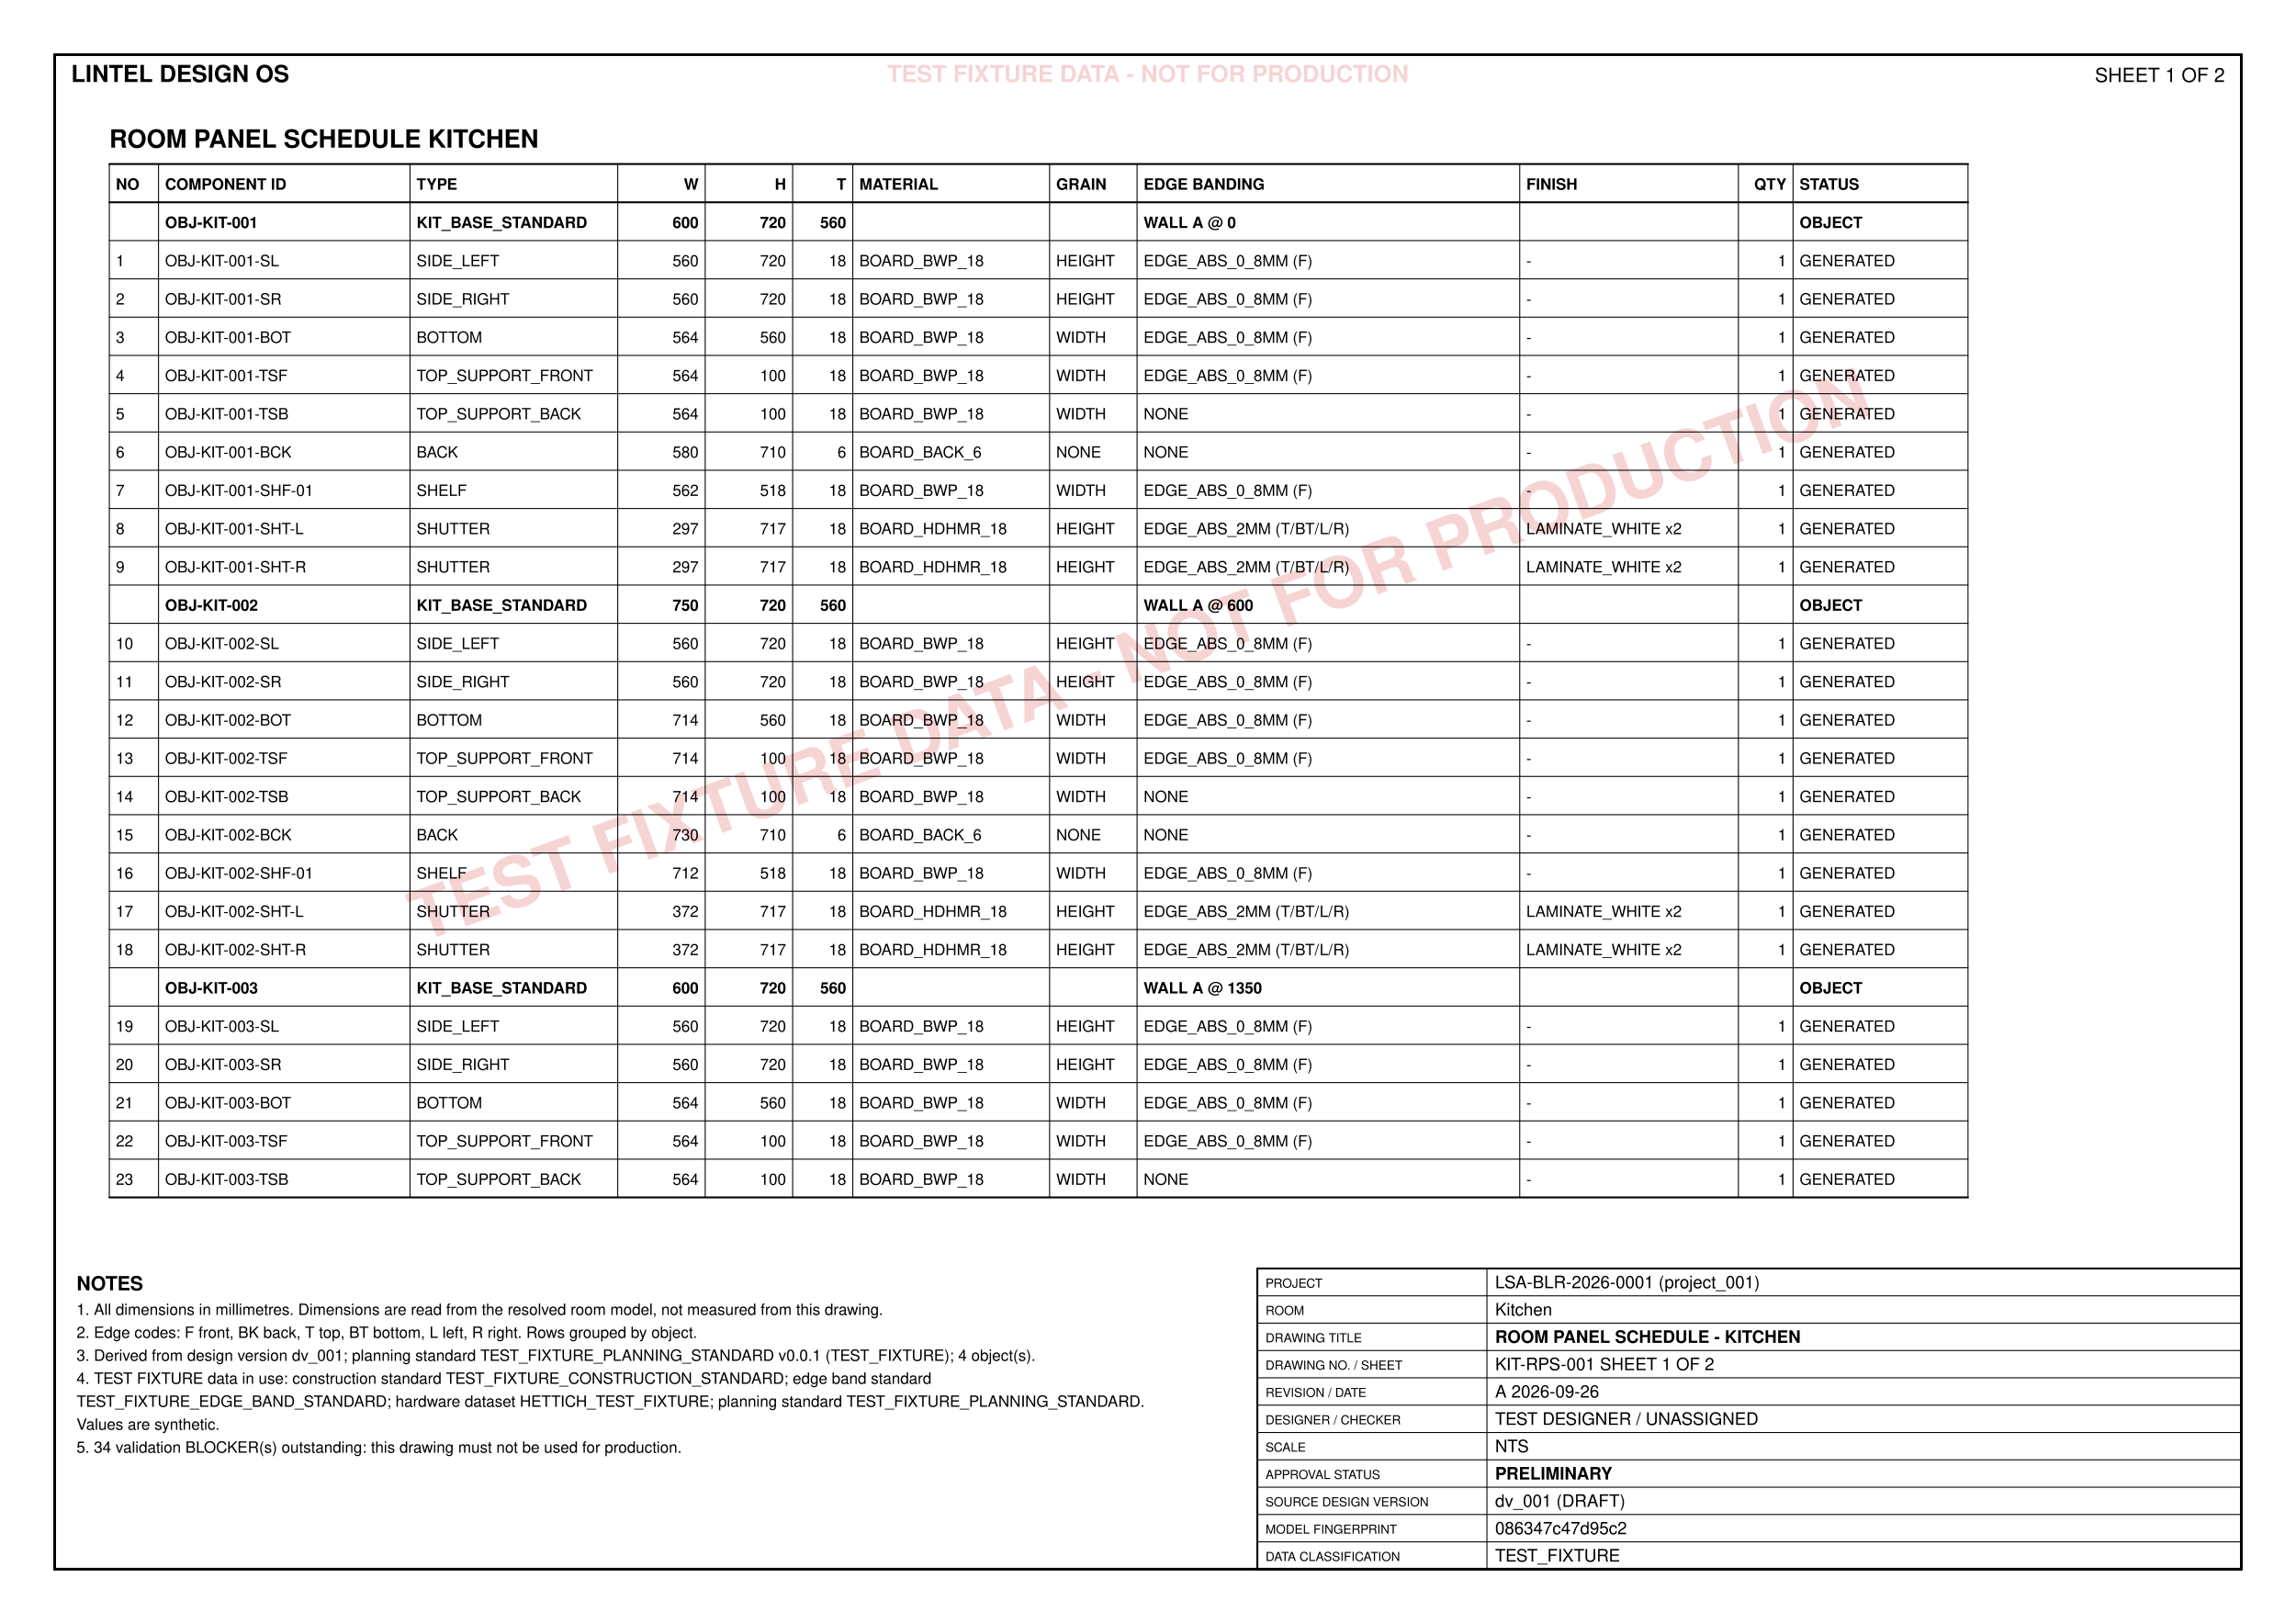
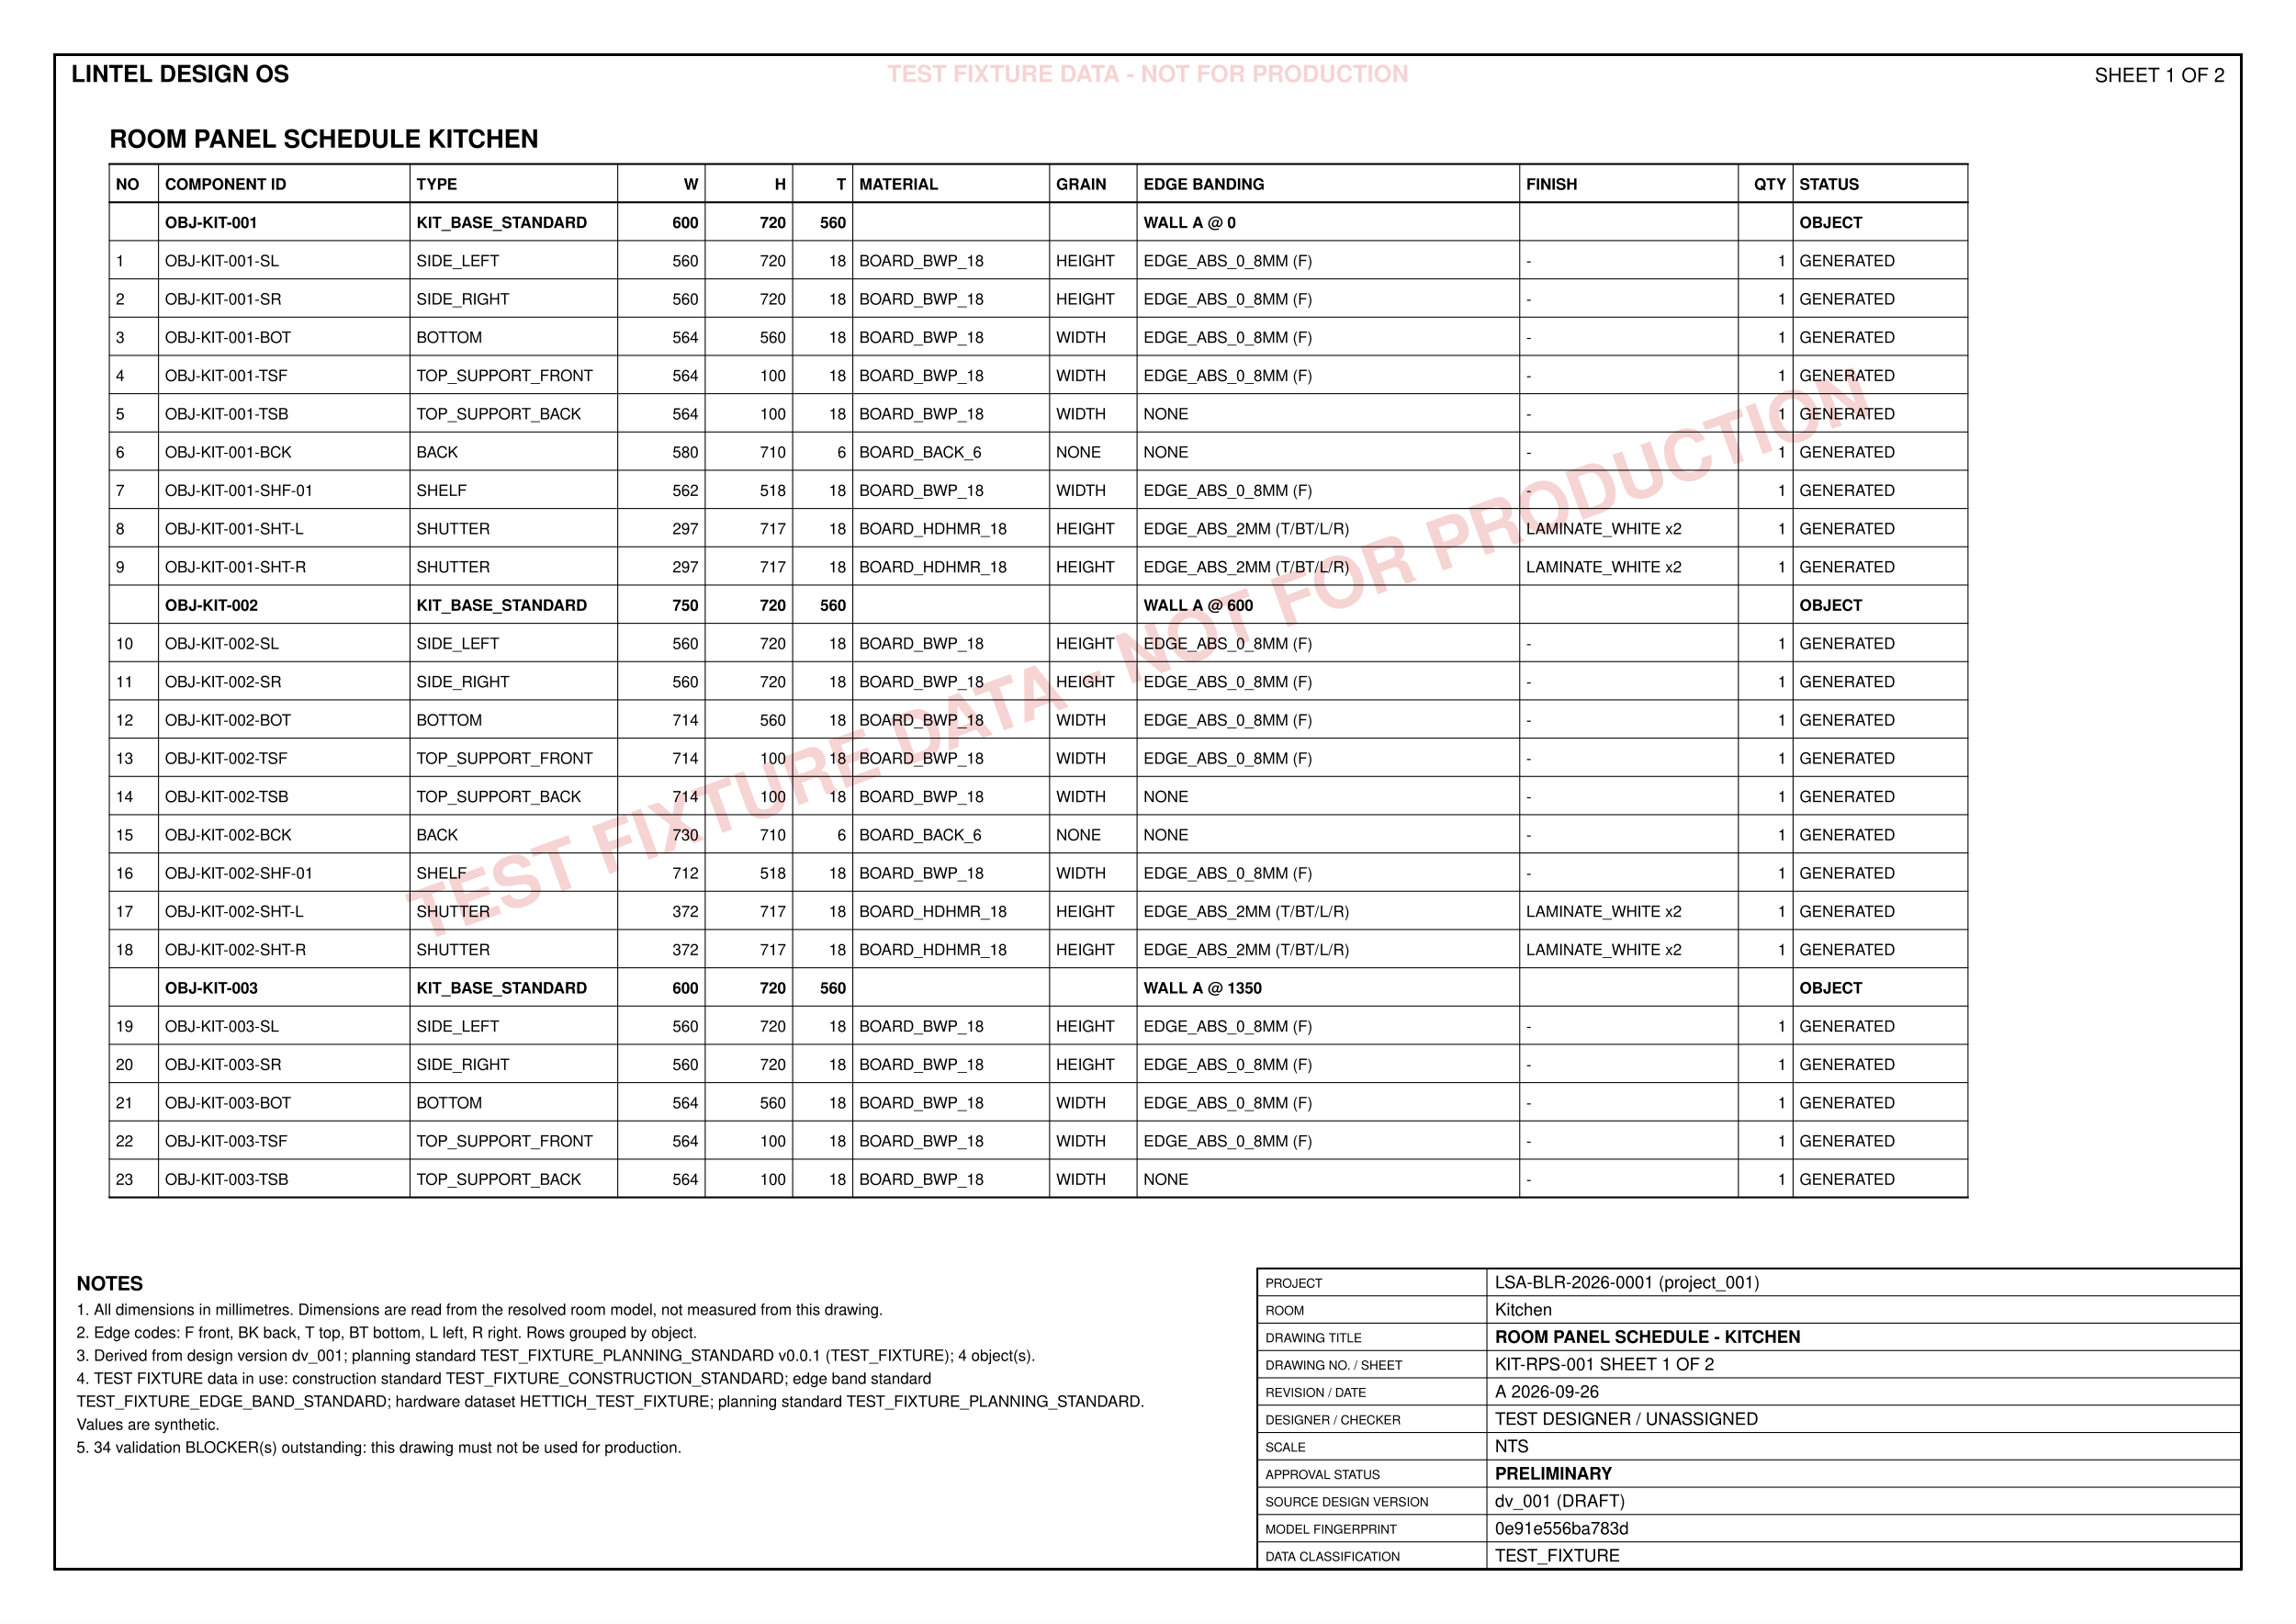
- <svg xmlns="http://www.w3.org/2000/svg" width="420mm" height="297mm" viewBox="0 0 420 297" data-drawing-id="DRW:dv_001:room_001:ROOM_PANEL_SCHEDULE:KIT-RPS-001:RA" data-drawing-type="ROOM_PANEL_SCHEDULE" data-status="PRELIMINARY" data-design-version="dv_001" data-model-fingerprint="086347c47d95c2" data-classification="TEST_FIXTURE" data-content-hash="1b26ff12ba2dd7" data-sheet="1/2" data-room-id="room_001" data-objects="obj_001,obj_002,obj_003,obj_004">
+ <svg xmlns="http://www.w3.org/2000/svg" width="420mm" height="297mm" viewBox="0 0 420 297" data-drawing-id="DRW:dv_001:room_001:ROOM_PANEL_SCHEDULE:KIT-RPS-001:RA" data-drawing-type="ROOM_PANEL_SCHEDULE" data-status="PRELIMINARY" data-design-version="dv_001" data-model-fingerprint="0e91e556ba783d" data-classification="TEST_FIXTURE" data-content-hash="0e0045a4d37d55" data-sheet="1/2" data-room-id="room_001" data-objects="obj_001,obj_002,obj_003,obj_004">
  <rect x="0" y="0" width="420" height="297" fill="#ffffff" />
  <g id="WATERMARK" fill="#d9534f" stroke="#d9534f" opacity="0.25" font-family="Helvetica, Arial, sans-serif" stroke-linecap="round">
    <text stroke="none" x="210" y="124" font-size="12.714" text-anchor="middle" font-weight="bold" transform="rotate(-20 210 124)">TEST FIXTURE DATA - NOT FOR PRODUCTION</text>
    <text stroke="none" x="210" y="15" font-size="4.286" text-anchor="middle" font-weight="bold">TEST FIXTURE DATA - NOT FOR PRODUCTION</text>
  </g>
  <g id="BORDER" fill="#000000" stroke="#000000" font-family="Helvetica, Arial, sans-serif" stroke-linecap="round">
    <line fill="none" x1="10" y1="10" x2="410" y2="10" stroke-width="0.5" />
    <line fill="none" x1="410" y1="10" x2="410" y2="287" stroke-width="0.5" />
    <line fill="none" x1="410" y1="287" x2="10" y2="287" stroke-width="0.5" />
    <line fill="none" x1="10" y1="287" x2="10" y2="10" stroke-width="0.5" />
    <text stroke="none" x="13" y="15" font-size="4.286" text-anchor="start" font-weight="bold">LINTEL DESIGN OS</text>
    <text stroke="none" x="407" y="15" font-size="3.571" text-anchor="end">SHEET 1 OF 2</text>
  </g>
  <g id="ANNOTATION" fill="#000000" stroke="#000000" font-family="Helvetica, Arial, sans-serif" stroke-linecap="round">
    <text stroke="none" x="14" y="236" font-size="3.571" text-anchor="start" font-weight="bold">NOTES</text>
    <text stroke="none" x="14" y="240.5" font-size="2.857" text-anchor="start">1. All dimensions in millimetres. Dimensions are read from the resolved room model, not measured from this drawing.</text>
    <text stroke="none" x="14" y="244.7" font-size="2.857" text-anchor="start">2. Edge codes: F front, BK back, T top, BT bottom, L left, R right. Rows grouped by object.</text>
    <text stroke="none" x="14" y="248.9" font-size="2.857" text-anchor="start">3. Derived from design version dv_001; planning standard TEST_FIXTURE_PLANNING_STANDARD v0.0.1 (TEST_FIXTURE); 4 object(s).</text>
    <text stroke="none" x="14" y="253.1" font-size="2.857" text-anchor="start">4. TEST FIXTURE data in use: construction standard TEST_FIXTURE_CONSTRUCTION_STANDARD; edge band standard</text>
    <text stroke="none" x="14" y="257.3" font-size="2.857" text-anchor="start">   TEST_FIXTURE_EDGE_BAND_STANDARD; hardware dataset HETTICH_TEST_FIXTURE; planning standard TEST_FIXTURE_PLANNING_STANDARD.</text>
    <text stroke="none" x="14" y="261.5" font-size="2.857" text-anchor="start">   Values are synthetic.</text>
    <text stroke="none" x="14" y="265.7" font-size="2.857" text-anchor="start">5. 34 validation BLOCKER(s) outstanding: this drawing must not be used for production.</text>
  </g>
  <g id="TABLE" fill="#000000" stroke="#000000" font-family="Helvetica, Arial, sans-serif" stroke-linecap="round">
    <text stroke="none" x="20" y="27" font-size="4.571" text-anchor="start" font-weight="bold">ROOM PANEL SCHEDULE  KITCHEN</text>
    <line fill="none" x1="20" y1="30" x2="360" y2="30" stroke-width="0.35" />
    <line fill="none" x1="20" y1="37" x2="360" y2="37" stroke-width="0.35" />
    <line fill="none" x1="20" y1="44" x2="360" y2="44" stroke-width="0.18" />
    <line fill="none" x1="20" y1="51" x2="360" y2="51" stroke-width="0.18" />
    <line fill="none" x1="20" y1="58" x2="360" y2="58" stroke-width="0.18" />
    <line fill="none" x1="20" y1="65" x2="360" y2="65" stroke-width="0.18" />
    <line fill="none" x1="20" y1="72" x2="360" y2="72" stroke-width="0.18" />
    <line fill="none" x1="20" y1="79" x2="360" y2="79" stroke-width="0.18" />
    <line fill="none" x1="20" y1="86" x2="360" y2="86" stroke-width="0.18" />
    <line fill="none" x1="20" y1="93" x2="360" y2="93" stroke-width="0.18" />
    <line fill="none" x1="20" y1="100" x2="360" y2="100" stroke-width="0.18" />
    <line fill="none" x1="20" y1="107" x2="360" y2="107" stroke-width="0.18" />
    <line fill="none" x1="20" y1="114" x2="360" y2="114" stroke-width="0.18" />
    <line fill="none" x1="20" y1="121" x2="360" y2="121" stroke-width="0.18" />
    <line fill="none" x1="20" y1="128" x2="360" y2="128" stroke-width="0.18" />
    <line fill="none" x1="20" y1="135" x2="360" y2="135" stroke-width="0.18" />
    <line fill="none" x1="20" y1="142" x2="360" y2="142" stroke-width="0.18" />
    <line fill="none" x1="20" y1="149" x2="360" y2="149" stroke-width="0.18" />
    <line fill="none" x1="20" y1="156" x2="360" y2="156" stroke-width="0.18" />
    <line fill="none" x1="20" y1="163" x2="360" y2="163" stroke-width="0.18" />
    <line fill="none" x1="20" y1="170" x2="360" y2="170" stroke-width="0.18" />
    <line fill="none" x1="20" y1="177" x2="360" y2="177" stroke-width="0.18" />
    <line fill="none" x1="20" y1="184" x2="360" y2="184" stroke-width="0.18" />
    <line fill="none" x1="20" y1="191" x2="360" y2="191" stroke-width="0.18" />
    <line fill="none" x1="20" y1="198" x2="360" y2="198" stroke-width="0.18" />
    <line fill="none" x1="20" y1="205" x2="360" y2="205" stroke-width="0.18" />
    <line fill="none" x1="20" y1="212" x2="360" y2="212" stroke-width="0.18" />
    <line fill="none" x1="20" y1="219" x2="360" y2="219" stroke-width="0.35" />
    <line fill="none" x1="20" y1="30" x2="20" y2="219" stroke-width="0.18" />
    <line fill="none" x1="29" y1="30" x2="29" y2="219" stroke-width="0.18" />
    <line fill="none" x1="75" y1="30" x2="75" y2="219" stroke-width="0.18" />
    <line fill="none" x1="113" y1="30" x2="113" y2="219" stroke-width="0.18" />
    <line fill="none" x1="129" y1="30" x2="129" y2="219" stroke-width="0.18" />
    <line fill="none" x1="145" y1="30" x2="145" y2="219" stroke-width="0.18" />
    <line fill="none" x1="156" y1="30" x2="156" y2="219" stroke-width="0.18" />
    <line fill="none" x1="192" y1="30" x2="192" y2="219" stroke-width="0.18" />
    <line fill="none" x1="208" y1="30" x2="208" y2="219" stroke-width="0.18" />
    <line fill="none" x1="278" y1="30" x2="278" y2="219" stroke-width="0.18" />
    <line fill="none" x1="318" y1="30" x2="318" y2="219" stroke-width="0.18" />
    <line fill="none" x1="328" y1="30" x2="328" y2="219" stroke-width="0.18" />
    <line fill="none" x1="360" y1="30" x2="360" y2="219" stroke-width="0.18" />
    <text stroke="none" x="21.2" y="34.7" font-size="2.857" text-anchor="start" font-weight="bold">NO</text>
    <text stroke="none" x="30.2" y="34.7" font-size="2.857" text-anchor="start" font-weight="bold">COMPONENT ID</text>
    <text stroke="none" x="76.2" y="34.7" font-size="2.857" text-anchor="start" font-weight="bold">TYPE</text>
    <text stroke="none" x="127.8" y="34.7" font-size="2.857" text-anchor="end" font-weight="bold">W</text>
    <text stroke="none" x="143.8" y="34.7" font-size="2.857" text-anchor="end" font-weight="bold">H</text>
    <text stroke="none" x="154.8" y="34.7" font-size="2.857" text-anchor="end" font-weight="bold">T</text>
    <text stroke="none" x="157.2" y="34.7" font-size="2.857" text-anchor="start" font-weight="bold">MATERIAL</text>
    <text stroke="none" x="193.2" y="34.7" font-size="2.857" text-anchor="start" font-weight="bold">GRAIN</text>
    <text stroke="none" x="209.2" y="34.7" font-size="2.857" text-anchor="start" font-weight="bold">EDGE BANDING</text>
    <text stroke="none" x="279.2" y="34.7" font-size="2.857" text-anchor="start" font-weight="bold">FINISH</text>
    <text stroke="none" x="326.8" y="34.7" font-size="2.857" text-anchor="end" font-weight="bold">QTY</text>
    <text stroke="none" x="329.2" y="34.7" font-size="2.857" text-anchor="start" font-weight="bold">STATUS</text>
    <text stroke="none" x="21.2" y="41.7" font-size="2.857" text-anchor="start" font-weight="bold" />
    <text stroke="none" x="30.2" y="41.7" font-size="2.857" text-anchor="start" font-weight="bold">OBJ-KIT-001</text>
    <text stroke="none" x="76.2" y="41.7" font-size="2.857" text-anchor="start" font-weight="bold">KIT_BASE_STANDARD</text>
    <text stroke="none" x="127.8" y="41.7" font-size="2.857" text-anchor="end" font-weight="bold">600</text>
    <text stroke="none" x="143.8" y="41.7" font-size="2.857" text-anchor="end" font-weight="bold">720</text>
    <text stroke="none" x="154.8" y="41.7" font-size="2.857" text-anchor="end" font-weight="bold">560</text>
    <text stroke="none" x="157.2" y="41.7" font-size="2.857" text-anchor="start" font-weight="bold" />
    <text stroke="none" x="193.2" y="41.7" font-size="2.857" text-anchor="start" font-weight="bold" />
    <text stroke="none" x="209.2" y="41.7" font-size="2.857" text-anchor="start" font-weight="bold">WALL A @ 0</text>
    <text stroke="none" x="279.2" y="41.7" font-size="2.857" text-anchor="start" font-weight="bold" />
    <text stroke="none" x="326.8" y="41.7" font-size="2.857" text-anchor="end" font-weight="bold" />
    <text stroke="none" x="329.2" y="41.7" font-size="2.857" text-anchor="start" font-weight="bold">OBJECT</text>
    <text stroke="none" x="21.2" y="48.7" font-size="2.857" text-anchor="start">1</text>
    <text stroke="none" x="30.2" y="48.7" font-size="2.857" text-anchor="start">OBJ-KIT-001-SL</text>
    <text stroke="none" x="76.2" y="48.7" font-size="2.857" text-anchor="start">SIDE_LEFT</text>
    <text stroke="none" x="127.8" y="48.7" font-size="2.857" text-anchor="end">560</text>
    <text stroke="none" x="143.8" y="48.7" font-size="2.857" text-anchor="end">720</text>
    <text stroke="none" x="154.8" y="48.7" font-size="2.857" text-anchor="end">18</text>
    <text stroke="none" x="157.2" y="48.7" font-size="2.857" text-anchor="start">BOARD_BWP_18</text>
    <text stroke="none" x="193.2" y="48.7" font-size="2.857" text-anchor="start">HEIGHT</text>
    <text stroke="none" x="209.2" y="48.7" font-size="2.857" text-anchor="start">EDGE_ABS_0_8MM (F)</text>
    <text stroke="none" x="279.2" y="48.7" font-size="2.857" text-anchor="start">-</text>
    <text stroke="none" x="326.8" y="48.7" font-size="2.857" text-anchor="end">1</text>
    <text stroke="none" x="329.2" y="48.7" font-size="2.857" text-anchor="start">GENERATED</text>
    <text stroke="none" x="21.2" y="55.7" font-size="2.857" text-anchor="start">2</text>
    <text stroke="none" x="30.2" y="55.7" font-size="2.857" text-anchor="start">OBJ-KIT-001-SR</text>
    <text stroke="none" x="76.2" y="55.7" font-size="2.857" text-anchor="start">SIDE_RIGHT</text>
    <text stroke="none" x="127.8" y="55.7" font-size="2.857" text-anchor="end">560</text>
    <text stroke="none" x="143.8" y="55.7" font-size="2.857" text-anchor="end">720</text>
    <text stroke="none" x="154.8" y="55.7" font-size="2.857" text-anchor="end">18</text>
    <text stroke="none" x="157.2" y="55.7" font-size="2.857" text-anchor="start">BOARD_BWP_18</text>
    <text stroke="none" x="193.2" y="55.7" font-size="2.857" text-anchor="start">HEIGHT</text>
    <text stroke="none" x="209.2" y="55.7" font-size="2.857" text-anchor="start">EDGE_ABS_0_8MM (F)</text>
    <text stroke="none" x="279.2" y="55.7" font-size="2.857" text-anchor="start">-</text>
    <text stroke="none" x="326.8" y="55.7" font-size="2.857" text-anchor="end">1</text>
    <text stroke="none" x="329.2" y="55.7" font-size="2.857" text-anchor="start">GENERATED</text>
    <text stroke="none" x="21.2" y="62.7" font-size="2.857" text-anchor="start">3</text>
    <text stroke="none" x="30.2" y="62.7" font-size="2.857" text-anchor="start">OBJ-KIT-001-BOT</text>
    <text stroke="none" x="76.2" y="62.7" font-size="2.857" text-anchor="start">BOTTOM</text>
    <text stroke="none" x="127.8" y="62.7" font-size="2.857" text-anchor="end">564</text>
    <text stroke="none" x="143.8" y="62.7" font-size="2.857" text-anchor="end">560</text>
    <text stroke="none" x="154.8" y="62.7" font-size="2.857" text-anchor="end">18</text>
    <text stroke="none" x="157.2" y="62.7" font-size="2.857" text-anchor="start">BOARD_BWP_18</text>
    <text stroke="none" x="193.2" y="62.7" font-size="2.857" text-anchor="start">WIDTH</text>
    <text stroke="none" x="209.2" y="62.7" font-size="2.857" text-anchor="start">EDGE_ABS_0_8MM (F)</text>
    <text stroke="none" x="279.2" y="62.7" font-size="2.857" text-anchor="start">-</text>
    <text stroke="none" x="326.8" y="62.7" font-size="2.857" text-anchor="end">1</text>
    <text stroke="none" x="329.2" y="62.7" font-size="2.857" text-anchor="start">GENERATED</text>
    <text stroke="none" x="21.2" y="69.7" font-size="2.857" text-anchor="start">4</text>
    <text stroke="none" x="30.2" y="69.7" font-size="2.857" text-anchor="start">OBJ-KIT-001-TSF</text>
    <text stroke="none" x="76.2" y="69.7" font-size="2.857" text-anchor="start">TOP_SUPPORT_FRONT</text>
    <text stroke="none" x="127.8" y="69.7" font-size="2.857" text-anchor="end">564</text>
    <text stroke="none" x="143.8" y="69.7" font-size="2.857" text-anchor="end">100</text>
    <text stroke="none" x="154.8" y="69.7" font-size="2.857" text-anchor="end">18</text>
    <text stroke="none" x="157.2" y="69.7" font-size="2.857" text-anchor="start">BOARD_BWP_18</text>
    <text stroke="none" x="193.2" y="69.7" font-size="2.857" text-anchor="start">WIDTH</text>
    <text stroke="none" x="209.2" y="69.7" font-size="2.857" text-anchor="start">EDGE_ABS_0_8MM (F)</text>
    <text stroke="none" x="279.2" y="69.7" font-size="2.857" text-anchor="start">-</text>
    <text stroke="none" x="326.8" y="69.7" font-size="2.857" text-anchor="end">1</text>
    <text stroke="none" x="329.2" y="69.7" font-size="2.857" text-anchor="start">GENERATED</text>
    <text stroke="none" x="21.2" y="76.7" font-size="2.857" text-anchor="start">5</text>
    <text stroke="none" x="30.2" y="76.7" font-size="2.857" text-anchor="start">OBJ-KIT-001-TSB</text>
    <text stroke="none" x="76.2" y="76.7" font-size="2.857" text-anchor="start">TOP_SUPPORT_BACK</text>
    <text stroke="none" x="127.8" y="76.7" font-size="2.857" text-anchor="end">564</text>
    <text stroke="none" x="143.8" y="76.7" font-size="2.857" text-anchor="end">100</text>
    <text stroke="none" x="154.8" y="76.7" font-size="2.857" text-anchor="end">18</text>
    <text stroke="none" x="157.2" y="76.7" font-size="2.857" text-anchor="start">BOARD_BWP_18</text>
    <text stroke="none" x="193.2" y="76.7" font-size="2.857" text-anchor="start">WIDTH</text>
    <text stroke="none" x="209.2" y="76.7" font-size="2.857" text-anchor="start">NONE</text>
    <text stroke="none" x="279.2" y="76.7" font-size="2.857" text-anchor="start">-</text>
    <text stroke="none" x="326.8" y="76.7" font-size="2.857" text-anchor="end">1</text>
    <text stroke="none" x="329.2" y="76.7" font-size="2.857" text-anchor="start">GENERATED</text>
    <text stroke="none" x="21.2" y="83.7" font-size="2.857" text-anchor="start">6</text>
    <text stroke="none" x="30.2" y="83.7" font-size="2.857" text-anchor="start">OBJ-KIT-001-BCK</text>
    <text stroke="none" x="76.2" y="83.7" font-size="2.857" text-anchor="start">BACK</text>
    <text stroke="none" x="127.8" y="83.7" font-size="2.857" text-anchor="end">580</text>
    <text stroke="none" x="143.8" y="83.7" font-size="2.857" text-anchor="end">710</text>
    <text stroke="none" x="154.8" y="83.7" font-size="2.857" text-anchor="end">6</text>
    <text stroke="none" x="157.2" y="83.7" font-size="2.857" text-anchor="start">BOARD_BACK_6</text>
    <text stroke="none" x="193.2" y="83.7" font-size="2.857" text-anchor="start">NONE</text>
    <text stroke="none" x="209.2" y="83.7" font-size="2.857" text-anchor="start">NONE</text>
    <text stroke="none" x="279.2" y="83.7" font-size="2.857" text-anchor="start">-</text>
    <text stroke="none" x="326.8" y="83.7" font-size="2.857" text-anchor="end">1</text>
    <text stroke="none" x="329.2" y="83.7" font-size="2.857" text-anchor="start">GENERATED</text>
    <text stroke="none" x="21.2" y="90.7" font-size="2.857" text-anchor="start">7</text>
    <text stroke="none" x="30.2" y="90.7" font-size="2.857" text-anchor="start">OBJ-KIT-001-SHF-01</text>
    <text stroke="none" x="76.2" y="90.7" font-size="2.857" text-anchor="start">SHELF</text>
    <text stroke="none" x="127.8" y="90.7" font-size="2.857" text-anchor="end">562</text>
    <text stroke="none" x="143.8" y="90.7" font-size="2.857" text-anchor="end">518</text>
    <text stroke="none" x="154.8" y="90.7" font-size="2.857" text-anchor="end">18</text>
    <text stroke="none" x="157.2" y="90.7" font-size="2.857" text-anchor="start">BOARD_BWP_18</text>
    <text stroke="none" x="193.2" y="90.7" font-size="2.857" text-anchor="start">WIDTH</text>
    <text stroke="none" x="209.2" y="90.7" font-size="2.857" text-anchor="start">EDGE_ABS_0_8MM (F)</text>
    <text stroke="none" x="279.2" y="90.7" font-size="2.857" text-anchor="start">-</text>
    <text stroke="none" x="326.8" y="90.7" font-size="2.857" text-anchor="end">1</text>
    <text stroke="none" x="329.2" y="90.7" font-size="2.857" text-anchor="start">GENERATED</text>
    <text stroke="none" x="21.2" y="97.7" font-size="2.857" text-anchor="start">8</text>
    <text stroke="none" x="30.2" y="97.7" font-size="2.857" text-anchor="start">OBJ-KIT-001-SHT-L</text>
    <text stroke="none" x="76.2" y="97.7" font-size="2.857" text-anchor="start">SHUTTER</text>
    <text stroke="none" x="127.8" y="97.7" font-size="2.857" text-anchor="end">297</text>
    <text stroke="none" x="143.8" y="97.7" font-size="2.857" text-anchor="end">717</text>
    <text stroke="none" x="154.8" y="97.7" font-size="2.857" text-anchor="end">18</text>
    <text stroke="none" x="157.2" y="97.7" font-size="2.857" text-anchor="start">BOARD_HDHMR_18</text>
    <text stroke="none" x="193.2" y="97.7" font-size="2.857" text-anchor="start">HEIGHT</text>
    <text stroke="none" x="209.2" y="97.7" font-size="2.857" text-anchor="start">EDGE_ABS_2MM (T/BT/L/R)</text>
    <text stroke="none" x="279.2" y="97.7" font-size="2.857" text-anchor="start">LAMINATE_WHITE x2</text>
    <text stroke="none" x="326.8" y="97.7" font-size="2.857" text-anchor="end">1</text>
    <text stroke="none" x="329.2" y="97.7" font-size="2.857" text-anchor="start">GENERATED</text>
    <text stroke="none" x="21.2" y="104.7" font-size="2.857" text-anchor="start">9</text>
    <text stroke="none" x="30.2" y="104.7" font-size="2.857" text-anchor="start">OBJ-KIT-001-SHT-R</text>
    <text stroke="none" x="76.2" y="104.7" font-size="2.857" text-anchor="start">SHUTTER</text>
    <text stroke="none" x="127.8" y="104.7" font-size="2.857" text-anchor="end">297</text>
    <text stroke="none" x="143.8" y="104.7" font-size="2.857" text-anchor="end">717</text>
    <text stroke="none" x="154.8" y="104.7" font-size="2.857" text-anchor="end">18</text>
    <text stroke="none" x="157.2" y="104.7" font-size="2.857" text-anchor="start">BOARD_HDHMR_18</text>
    <text stroke="none" x="193.2" y="104.7" font-size="2.857" text-anchor="start">HEIGHT</text>
    <text stroke="none" x="209.2" y="104.7" font-size="2.857" text-anchor="start">EDGE_ABS_2MM (T/BT/L/R)</text>
    <text stroke="none" x="279.2" y="104.7" font-size="2.857" text-anchor="start">LAMINATE_WHITE x2</text>
    <text stroke="none" x="326.8" y="104.7" font-size="2.857" text-anchor="end">1</text>
    <text stroke="none" x="329.2" y="104.7" font-size="2.857" text-anchor="start">GENERATED</text>
    <text stroke="none" x="21.2" y="111.7" font-size="2.857" text-anchor="start" font-weight="bold" />
    <text stroke="none" x="30.2" y="111.7" font-size="2.857" text-anchor="start" font-weight="bold">OBJ-KIT-002</text>
    <text stroke="none" x="76.2" y="111.7" font-size="2.857" text-anchor="start" font-weight="bold">KIT_BASE_STANDARD</text>
    <text stroke="none" x="127.8" y="111.7" font-size="2.857" text-anchor="end" font-weight="bold">750</text>
    <text stroke="none" x="143.8" y="111.7" font-size="2.857" text-anchor="end" font-weight="bold">720</text>
    <text stroke="none" x="154.8" y="111.7" font-size="2.857" text-anchor="end" font-weight="bold">560</text>
    <text stroke="none" x="157.2" y="111.7" font-size="2.857" text-anchor="start" font-weight="bold" />
    <text stroke="none" x="193.2" y="111.7" font-size="2.857" text-anchor="start" font-weight="bold" />
    <text stroke="none" x="209.2" y="111.7" font-size="2.857" text-anchor="start" font-weight="bold">WALL A @ 600</text>
    <text stroke="none" x="279.2" y="111.7" font-size="2.857" text-anchor="start" font-weight="bold" />
    <text stroke="none" x="326.8" y="111.7" font-size="2.857" text-anchor="end" font-weight="bold" />
    <text stroke="none" x="329.2" y="111.7" font-size="2.857" text-anchor="start" font-weight="bold">OBJECT</text>
    <text stroke="none" x="21.2" y="118.7" font-size="2.857" text-anchor="start">10</text>
    <text stroke="none" x="30.2" y="118.7" font-size="2.857" text-anchor="start">OBJ-KIT-002-SL</text>
    <text stroke="none" x="76.2" y="118.7" font-size="2.857" text-anchor="start">SIDE_LEFT</text>
    <text stroke="none" x="127.8" y="118.7" font-size="2.857" text-anchor="end">560</text>
    <text stroke="none" x="143.8" y="118.7" font-size="2.857" text-anchor="end">720</text>
    <text stroke="none" x="154.8" y="118.7" font-size="2.857" text-anchor="end">18</text>
    <text stroke="none" x="157.2" y="118.7" font-size="2.857" text-anchor="start">BOARD_BWP_18</text>
    <text stroke="none" x="193.2" y="118.7" font-size="2.857" text-anchor="start">HEIGHT</text>
    <text stroke="none" x="209.2" y="118.7" font-size="2.857" text-anchor="start">EDGE_ABS_0_8MM (F)</text>
    <text stroke="none" x="279.2" y="118.7" font-size="2.857" text-anchor="start">-</text>
    <text stroke="none" x="326.8" y="118.7" font-size="2.857" text-anchor="end">1</text>
    <text stroke="none" x="329.2" y="118.7" font-size="2.857" text-anchor="start">GENERATED</text>
    <text stroke="none" x="21.2" y="125.7" font-size="2.857" text-anchor="start">11</text>
    <text stroke="none" x="30.2" y="125.7" font-size="2.857" text-anchor="start">OBJ-KIT-002-SR</text>
    <text stroke="none" x="76.2" y="125.7" font-size="2.857" text-anchor="start">SIDE_RIGHT</text>
    <text stroke="none" x="127.8" y="125.7" font-size="2.857" text-anchor="end">560</text>
    <text stroke="none" x="143.8" y="125.7" font-size="2.857" text-anchor="end">720</text>
    <text stroke="none" x="154.8" y="125.7" font-size="2.857" text-anchor="end">18</text>
    <text stroke="none" x="157.2" y="125.7" font-size="2.857" text-anchor="start">BOARD_BWP_18</text>
    <text stroke="none" x="193.2" y="125.7" font-size="2.857" text-anchor="start">HEIGHT</text>
    <text stroke="none" x="209.2" y="125.7" font-size="2.857" text-anchor="start">EDGE_ABS_0_8MM (F)</text>
    <text stroke="none" x="279.2" y="125.7" font-size="2.857" text-anchor="start">-</text>
    <text stroke="none" x="326.8" y="125.7" font-size="2.857" text-anchor="end">1</text>
    <text stroke="none" x="329.2" y="125.7" font-size="2.857" text-anchor="start">GENERATED</text>
    <text stroke="none" x="21.2" y="132.7" font-size="2.857" text-anchor="start">12</text>
    <text stroke="none" x="30.2" y="132.7" font-size="2.857" text-anchor="start">OBJ-KIT-002-BOT</text>
    <text stroke="none" x="76.2" y="132.7" font-size="2.857" text-anchor="start">BOTTOM</text>
    <text stroke="none" x="127.8" y="132.7" font-size="2.857" text-anchor="end">714</text>
    <text stroke="none" x="143.8" y="132.7" font-size="2.857" text-anchor="end">560</text>
    <text stroke="none" x="154.8" y="132.7" font-size="2.857" text-anchor="end">18</text>
    <text stroke="none" x="157.2" y="132.7" font-size="2.857" text-anchor="start">BOARD_BWP_18</text>
    <text stroke="none" x="193.2" y="132.7" font-size="2.857" text-anchor="start">WIDTH</text>
    <text stroke="none" x="209.2" y="132.7" font-size="2.857" text-anchor="start">EDGE_ABS_0_8MM (F)</text>
    <text stroke="none" x="279.2" y="132.7" font-size="2.857" text-anchor="start">-</text>
    <text stroke="none" x="326.8" y="132.7" font-size="2.857" text-anchor="end">1</text>
    <text stroke="none" x="329.2" y="132.7" font-size="2.857" text-anchor="start">GENERATED</text>
    <text stroke="none" x="21.2" y="139.7" font-size="2.857" text-anchor="start">13</text>
    <text stroke="none" x="30.2" y="139.7" font-size="2.857" text-anchor="start">OBJ-KIT-002-TSF</text>
    <text stroke="none" x="76.2" y="139.7" font-size="2.857" text-anchor="start">TOP_SUPPORT_FRONT</text>
    <text stroke="none" x="127.8" y="139.7" font-size="2.857" text-anchor="end">714</text>
    <text stroke="none" x="143.8" y="139.7" font-size="2.857" text-anchor="end">100</text>
    <text stroke="none" x="154.8" y="139.7" font-size="2.857" text-anchor="end">18</text>
    <text stroke="none" x="157.2" y="139.7" font-size="2.857" text-anchor="start">BOARD_BWP_18</text>
    <text stroke="none" x="193.2" y="139.7" font-size="2.857" text-anchor="start">WIDTH</text>
    <text stroke="none" x="209.2" y="139.7" font-size="2.857" text-anchor="start">EDGE_ABS_0_8MM (F)</text>
    <text stroke="none" x="279.2" y="139.7" font-size="2.857" text-anchor="start">-</text>
    <text stroke="none" x="326.8" y="139.7" font-size="2.857" text-anchor="end">1</text>
    <text stroke="none" x="329.2" y="139.7" font-size="2.857" text-anchor="start">GENERATED</text>
    <text stroke="none" x="21.2" y="146.7" font-size="2.857" text-anchor="start">14</text>
    <text stroke="none" x="30.2" y="146.7" font-size="2.857" text-anchor="start">OBJ-KIT-002-TSB</text>
    <text stroke="none" x="76.2" y="146.7" font-size="2.857" text-anchor="start">TOP_SUPPORT_BACK</text>
    <text stroke="none" x="127.8" y="146.7" font-size="2.857" text-anchor="end">714</text>
    <text stroke="none" x="143.8" y="146.7" font-size="2.857" text-anchor="end">100</text>
    <text stroke="none" x="154.8" y="146.7" font-size="2.857" text-anchor="end">18</text>
    <text stroke="none" x="157.2" y="146.7" font-size="2.857" text-anchor="start">BOARD_BWP_18</text>
    <text stroke="none" x="193.2" y="146.7" font-size="2.857" text-anchor="start">WIDTH</text>
    <text stroke="none" x="209.2" y="146.7" font-size="2.857" text-anchor="start">NONE</text>
    <text stroke="none" x="279.2" y="146.7" font-size="2.857" text-anchor="start">-</text>
    <text stroke="none" x="326.8" y="146.7" font-size="2.857" text-anchor="end">1</text>
    <text stroke="none" x="329.2" y="146.7" font-size="2.857" text-anchor="start">GENERATED</text>
    <text stroke="none" x="21.2" y="153.7" font-size="2.857" text-anchor="start">15</text>
    <text stroke="none" x="30.2" y="153.7" font-size="2.857" text-anchor="start">OBJ-KIT-002-BCK</text>
    <text stroke="none" x="76.2" y="153.7" font-size="2.857" text-anchor="start">BACK</text>
    <text stroke="none" x="127.8" y="153.7" font-size="2.857" text-anchor="end">730</text>
    <text stroke="none" x="143.8" y="153.7" font-size="2.857" text-anchor="end">710</text>
    <text stroke="none" x="154.8" y="153.7" font-size="2.857" text-anchor="end">6</text>
    <text stroke="none" x="157.2" y="153.7" font-size="2.857" text-anchor="start">BOARD_BACK_6</text>
    <text stroke="none" x="193.2" y="153.7" font-size="2.857" text-anchor="start">NONE</text>
    <text stroke="none" x="209.2" y="153.7" font-size="2.857" text-anchor="start">NONE</text>
    <text stroke="none" x="279.2" y="153.7" font-size="2.857" text-anchor="start">-</text>
    <text stroke="none" x="326.8" y="153.7" font-size="2.857" text-anchor="end">1</text>
    <text stroke="none" x="329.2" y="153.7" font-size="2.857" text-anchor="start">GENERATED</text>
    <text stroke="none" x="21.2" y="160.7" font-size="2.857" text-anchor="start">16</text>
    <text stroke="none" x="30.2" y="160.7" font-size="2.857" text-anchor="start">OBJ-KIT-002-SHF-01</text>
    <text stroke="none" x="76.2" y="160.7" font-size="2.857" text-anchor="start">SHELF</text>
    <text stroke="none" x="127.8" y="160.7" font-size="2.857" text-anchor="end">712</text>
    <text stroke="none" x="143.8" y="160.7" font-size="2.857" text-anchor="end">518</text>
    <text stroke="none" x="154.8" y="160.7" font-size="2.857" text-anchor="end">18</text>
    <text stroke="none" x="157.2" y="160.7" font-size="2.857" text-anchor="start">BOARD_BWP_18</text>
    <text stroke="none" x="193.2" y="160.7" font-size="2.857" text-anchor="start">WIDTH</text>
    <text stroke="none" x="209.2" y="160.7" font-size="2.857" text-anchor="start">EDGE_ABS_0_8MM (F)</text>
    <text stroke="none" x="279.2" y="160.7" font-size="2.857" text-anchor="start">-</text>
    <text stroke="none" x="326.8" y="160.7" font-size="2.857" text-anchor="end">1</text>
    <text stroke="none" x="329.2" y="160.7" font-size="2.857" text-anchor="start">GENERATED</text>
    <text stroke="none" x="21.2" y="167.7" font-size="2.857" text-anchor="start">17</text>
    <text stroke="none" x="30.2" y="167.7" font-size="2.857" text-anchor="start">OBJ-KIT-002-SHT-L</text>
    <text stroke="none" x="76.2" y="167.7" font-size="2.857" text-anchor="start">SHUTTER</text>
    <text stroke="none" x="127.8" y="167.7" font-size="2.857" text-anchor="end">372</text>
    <text stroke="none" x="143.8" y="167.7" font-size="2.857" text-anchor="end">717</text>
    <text stroke="none" x="154.8" y="167.7" font-size="2.857" text-anchor="end">18</text>
    <text stroke="none" x="157.2" y="167.7" font-size="2.857" text-anchor="start">BOARD_HDHMR_18</text>
    <text stroke="none" x="193.2" y="167.7" font-size="2.857" text-anchor="start">HEIGHT</text>
    <text stroke="none" x="209.2" y="167.7" font-size="2.857" text-anchor="start">EDGE_ABS_2MM (T/BT/L/R)</text>
    <text stroke="none" x="279.2" y="167.7" font-size="2.857" text-anchor="start">LAMINATE_WHITE x2</text>
    <text stroke="none" x="326.8" y="167.7" font-size="2.857" text-anchor="end">1</text>
    <text stroke="none" x="329.2" y="167.7" font-size="2.857" text-anchor="start">GENERATED</text>
    <text stroke="none" x="21.2" y="174.7" font-size="2.857" text-anchor="start">18</text>
    <text stroke="none" x="30.2" y="174.7" font-size="2.857" text-anchor="start">OBJ-KIT-002-SHT-R</text>
    <text stroke="none" x="76.2" y="174.7" font-size="2.857" text-anchor="start">SHUTTER</text>
    <text stroke="none" x="127.8" y="174.7" font-size="2.857" text-anchor="end">372</text>
    <text stroke="none" x="143.8" y="174.7" font-size="2.857" text-anchor="end">717</text>
    <text stroke="none" x="154.8" y="174.7" font-size="2.857" text-anchor="end">18</text>
    <text stroke="none" x="157.2" y="174.7" font-size="2.857" text-anchor="start">BOARD_HDHMR_18</text>
    <text stroke="none" x="193.2" y="174.7" font-size="2.857" text-anchor="start">HEIGHT</text>
    <text stroke="none" x="209.2" y="174.7" font-size="2.857" text-anchor="start">EDGE_ABS_2MM (T/BT/L/R)</text>
    <text stroke="none" x="279.2" y="174.7" font-size="2.857" text-anchor="start">LAMINATE_WHITE x2</text>
    <text stroke="none" x="326.8" y="174.7" font-size="2.857" text-anchor="end">1</text>
    <text stroke="none" x="329.2" y="174.7" font-size="2.857" text-anchor="start">GENERATED</text>
    <text stroke="none" x="21.2" y="181.7" font-size="2.857" text-anchor="start" font-weight="bold" />
    <text stroke="none" x="30.2" y="181.7" font-size="2.857" text-anchor="start" font-weight="bold">OBJ-KIT-003</text>
    <text stroke="none" x="76.2" y="181.7" font-size="2.857" text-anchor="start" font-weight="bold">KIT_BASE_STANDARD</text>
    <text stroke="none" x="127.8" y="181.7" font-size="2.857" text-anchor="end" font-weight="bold">600</text>
    <text stroke="none" x="143.8" y="181.7" font-size="2.857" text-anchor="end" font-weight="bold">720</text>
    <text stroke="none" x="154.8" y="181.7" font-size="2.857" text-anchor="end" font-weight="bold">560</text>
    <text stroke="none" x="157.2" y="181.7" font-size="2.857" text-anchor="start" font-weight="bold" />
    <text stroke="none" x="193.2" y="181.7" font-size="2.857" text-anchor="start" font-weight="bold" />
    <text stroke="none" x="209.2" y="181.7" font-size="2.857" text-anchor="start" font-weight="bold">WALL A @ 1350</text>
    <text stroke="none" x="279.2" y="181.7" font-size="2.857" text-anchor="start" font-weight="bold" />
    <text stroke="none" x="326.8" y="181.7" font-size="2.857" text-anchor="end" font-weight="bold" />
    <text stroke="none" x="329.2" y="181.7" font-size="2.857" text-anchor="start" font-weight="bold">OBJECT</text>
    <text stroke="none" x="21.2" y="188.7" font-size="2.857" text-anchor="start">19</text>
    <text stroke="none" x="30.2" y="188.7" font-size="2.857" text-anchor="start">OBJ-KIT-003-SL</text>
    <text stroke="none" x="76.2" y="188.7" font-size="2.857" text-anchor="start">SIDE_LEFT</text>
    <text stroke="none" x="127.8" y="188.7" font-size="2.857" text-anchor="end">560</text>
    <text stroke="none" x="143.8" y="188.7" font-size="2.857" text-anchor="end">720</text>
    <text stroke="none" x="154.8" y="188.7" font-size="2.857" text-anchor="end">18</text>
    <text stroke="none" x="157.2" y="188.7" font-size="2.857" text-anchor="start">BOARD_BWP_18</text>
    <text stroke="none" x="193.2" y="188.7" font-size="2.857" text-anchor="start">HEIGHT</text>
    <text stroke="none" x="209.2" y="188.7" font-size="2.857" text-anchor="start">EDGE_ABS_0_8MM (F)</text>
    <text stroke="none" x="279.2" y="188.7" font-size="2.857" text-anchor="start">-</text>
    <text stroke="none" x="326.8" y="188.7" font-size="2.857" text-anchor="end">1</text>
    <text stroke="none" x="329.2" y="188.7" font-size="2.857" text-anchor="start">GENERATED</text>
    <text stroke="none" x="21.2" y="195.7" font-size="2.857" text-anchor="start">20</text>
    <text stroke="none" x="30.2" y="195.7" font-size="2.857" text-anchor="start">OBJ-KIT-003-SR</text>
    <text stroke="none" x="76.2" y="195.7" font-size="2.857" text-anchor="start">SIDE_RIGHT</text>
    <text stroke="none" x="127.8" y="195.7" font-size="2.857" text-anchor="end">560</text>
    <text stroke="none" x="143.8" y="195.7" font-size="2.857" text-anchor="end">720</text>
    <text stroke="none" x="154.8" y="195.7" font-size="2.857" text-anchor="end">18</text>
    <text stroke="none" x="157.2" y="195.7" font-size="2.857" text-anchor="start">BOARD_BWP_18</text>
    <text stroke="none" x="193.2" y="195.7" font-size="2.857" text-anchor="start">HEIGHT</text>
    <text stroke="none" x="209.2" y="195.7" font-size="2.857" text-anchor="start">EDGE_ABS_0_8MM (F)</text>
    <text stroke="none" x="279.2" y="195.7" font-size="2.857" text-anchor="start">-</text>
    <text stroke="none" x="326.8" y="195.7" font-size="2.857" text-anchor="end">1</text>
    <text stroke="none" x="329.2" y="195.7" font-size="2.857" text-anchor="start">GENERATED</text>
    <text stroke="none" x="21.2" y="202.7" font-size="2.857" text-anchor="start">21</text>
    <text stroke="none" x="30.2" y="202.7" font-size="2.857" text-anchor="start">OBJ-KIT-003-BOT</text>
    <text stroke="none" x="76.2" y="202.7" font-size="2.857" text-anchor="start">BOTTOM</text>
    <text stroke="none" x="127.8" y="202.7" font-size="2.857" text-anchor="end">564</text>
    <text stroke="none" x="143.8" y="202.7" font-size="2.857" text-anchor="end">560</text>
    <text stroke="none" x="154.8" y="202.7" font-size="2.857" text-anchor="end">18</text>
    <text stroke="none" x="157.2" y="202.7" font-size="2.857" text-anchor="start">BOARD_BWP_18</text>
    <text stroke="none" x="193.2" y="202.7" font-size="2.857" text-anchor="start">WIDTH</text>
    <text stroke="none" x="209.2" y="202.7" font-size="2.857" text-anchor="start">EDGE_ABS_0_8MM (F)</text>
    <text stroke="none" x="279.2" y="202.7" font-size="2.857" text-anchor="start">-</text>
    <text stroke="none" x="326.8" y="202.7" font-size="2.857" text-anchor="end">1</text>
    <text stroke="none" x="329.2" y="202.7" font-size="2.857" text-anchor="start">GENERATED</text>
    <text stroke="none" x="21.2" y="209.7" font-size="2.857" text-anchor="start">22</text>
    <text stroke="none" x="30.2" y="209.7" font-size="2.857" text-anchor="start">OBJ-KIT-003-TSF</text>
    <text stroke="none" x="76.2" y="209.7" font-size="2.857" text-anchor="start">TOP_SUPPORT_FRONT</text>
    <text stroke="none" x="127.8" y="209.7" font-size="2.857" text-anchor="end">564</text>
    <text stroke="none" x="143.8" y="209.7" font-size="2.857" text-anchor="end">100</text>
    <text stroke="none" x="154.8" y="209.7" font-size="2.857" text-anchor="end">18</text>
    <text stroke="none" x="157.2" y="209.7" font-size="2.857" text-anchor="start">BOARD_BWP_18</text>
    <text stroke="none" x="193.2" y="209.7" font-size="2.857" text-anchor="start">WIDTH</text>
    <text stroke="none" x="209.2" y="209.7" font-size="2.857" text-anchor="start">EDGE_ABS_0_8MM (F)</text>
    <text stroke="none" x="279.2" y="209.7" font-size="2.857" text-anchor="start">-</text>
    <text stroke="none" x="326.8" y="209.7" font-size="2.857" text-anchor="end">1</text>
    <text stroke="none" x="329.2" y="209.7" font-size="2.857" text-anchor="start">GENERATED</text>
    <text stroke="none" x="21.2" y="216.7" font-size="2.857" text-anchor="start">23</text>
    <text stroke="none" x="30.2" y="216.7" font-size="2.857" text-anchor="start">OBJ-KIT-003-TSB</text>
    <text stroke="none" x="76.2" y="216.7" font-size="2.857" text-anchor="start">TOP_SUPPORT_BACK</text>
    <text stroke="none" x="127.8" y="216.7" font-size="2.857" text-anchor="end">564</text>
    <text stroke="none" x="143.8" y="216.7" font-size="2.857" text-anchor="end">100</text>
    <text stroke="none" x="154.8" y="216.7" font-size="2.857" text-anchor="end">18</text>
    <text stroke="none" x="157.2" y="216.7" font-size="2.857" text-anchor="start">BOARD_BWP_18</text>
    <text stroke="none" x="193.2" y="216.7" font-size="2.857" text-anchor="start">WIDTH</text>
    <text stroke="none" x="209.2" y="216.7" font-size="2.857" text-anchor="start">NONE</text>
    <text stroke="none" x="279.2" y="216.7" font-size="2.857" text-anchor="start">-</text>
    <text stroke="none" x="326.8" y="216.7" font-size="2.857" text-anchor="end">1</text>
    <text stroke="none" x="329.2" y="216.7" font-size="2.857" text-anchor="start">GENERATED</text>
  </g>
  <g id="TITLE_BLOCK" fill="#000000" stroke="#000000" font-family="Helvetica, Arial, sans-serif" stroke-linecap="round">
    <line fill="none" x1="230" y1="232" x2="410" y2="232" stroke-width="0.35" />
    <line fill="none" x1="410" y1="232" x2="410" y2="287" stroke-width="0.35" />
    <line fill="none" x1="410" y1="287" x2="230" y2="287" stroke-width="0.35" />
    <line fill="none" x1="230" y1="287" x2="230" y2="232" stroke-width="0.35" />
    <line fill="none" x1="272" y1="232" x2="272" y2="287" stroke-width="0.18" />
    <text stroke="none" x="231.5" y="235.5" font-size="2.286" text-anchor="start">PROJECT</text>
    <text stroke="none" x="273.5" y="235.6" font-size="3.143" text-anchor="start">LSA-BLR-2026-0001 (project_001)</text>
    <line fill="none" x1="230" y1="237" x2="410" y2="237" stroke-width="0.18" />
    <text stroke="none" x="231.5" y="240.5" font-size="2.286" text-anchor="start">ROOM</text>
    <text stroke="none" x="273.5" y="240.6" font-size="3.143" text-anchor="start">Kitchen</text>
    <line fill="none" x1="230" y1="242" x2="410" y2="242" stroke-width="0.18" />
    <text stroke="none" x="231.5" y="245.5" font-size="2.286" text-anchor="start">DRAWING TITLE</text>
    <text stroke="none" x="273.5" y="245.6" font-size="3.143" text-anchor="start" font-weight="bold">ROOM PANEL SCHEDULE - KITCHEN</text>
    <line fill="none" x1="230" y1="247" x2="410" y2="247" stroke-width="0.18" />
    <text stroke="none" x="231.5" y="250.5" font-size="2.286" text-anchor="start">DRAWING NO. / SHEET</text>
    <text stroke="none" x="273.5" y="250.6" font-size="3.143" text-anchor="start">KIT-RPS-001   SHEET 1 OF 2</text>
    <line fill="none" x1="230" y1="252" x2="410" y2="252" stroke-width="0.18" />
    <text stroke="none" x="231.5" y="255.5" font-size="2.286" text-anchor="start">REVISION / DATE</text>
    <text stroke="none" x="273.5" y="255.6" font-size="3.143" text-anchor="start">A   2026-09-26</text>
    <line fill="none" x1="230" y1="257" x2="410" y2="257" stroke-width="0.18" />
    <text stroke="none" x="231.5" y="260.5" font-size="2.286" text-anchor="start">DESIGNER / CHECKER</text>
    <text stroke="none" x="273.5" y="260.6" font-size="3.143" text-anchor="start">TEST DESIGNER / UNASSIGNED</text>
    <line fill="none" x1="230" y1="262" x2="410" y2="262" stroke-width="0.18" />
    <text stroke="none" x="231.5" y="265.5" font-size="2.286" text-anchor="start">SCALE</text>
    <text stroke="none" x="273.5" y="265.6" font-size="3.143" text-anchor="start">NTS</text>
    <line fill="none" x1="230" y1="267" x2="410" y2="267" stroke-width="0.18" />
    <text stroke="none" x="231.5" y="270.5" font-size="2.286" text-anchor="start">APPROVAL STATUS</text>
    <text stroke="none" x="273.5" y="270.6" font-size="3.143" text-anchor="start" font-weight="bold">PRELIMINARY</text>
    <line fill="none" x1="230" y1="272" x2="410" y2="272" stroke-width="0.18" />
    <text stroke="none" x="231.5" y="275.5" font-size="2.286" text-anchor="start">SOURCE DESIGN VERSION</text>
    <text stroke="none" x="273.5" y="275.6" font-size="3.143" text-anchor="start">dv_001 (DRAFT)</text>
    <line fill="none" x1="230" y1="277" x2="410" y2="277" stroke-width="0.18" />
    <text stroke="none" x="231.5" y="280.5" font-size="2.286" text-anchor="start">MODEL FINGERPRINT</text>
-     <text stroke="none" x="273.5" y="280.6" font-size="3.143" text-anchor="start">086347c47d95c2</text>
+     <text stroke="none" x="273.5" y="280.6" font-size="3.143" text-anchor="start">0e91e556ba783d</text>
    <line fill="none" x1="230" y1="282" x2="410" y2="282" stroke-width="0.18" />
    <text stroke="none" x="231.5" y="285.5" font-size="2.286" text-anchor="start">DATA CLASSIFICATION</text>
    <text stroke="none" x="273.5" y="285.6" font-size="3.143" text-anchor="start">TEST_FIXTURE</text>
  </g>
</svg>
